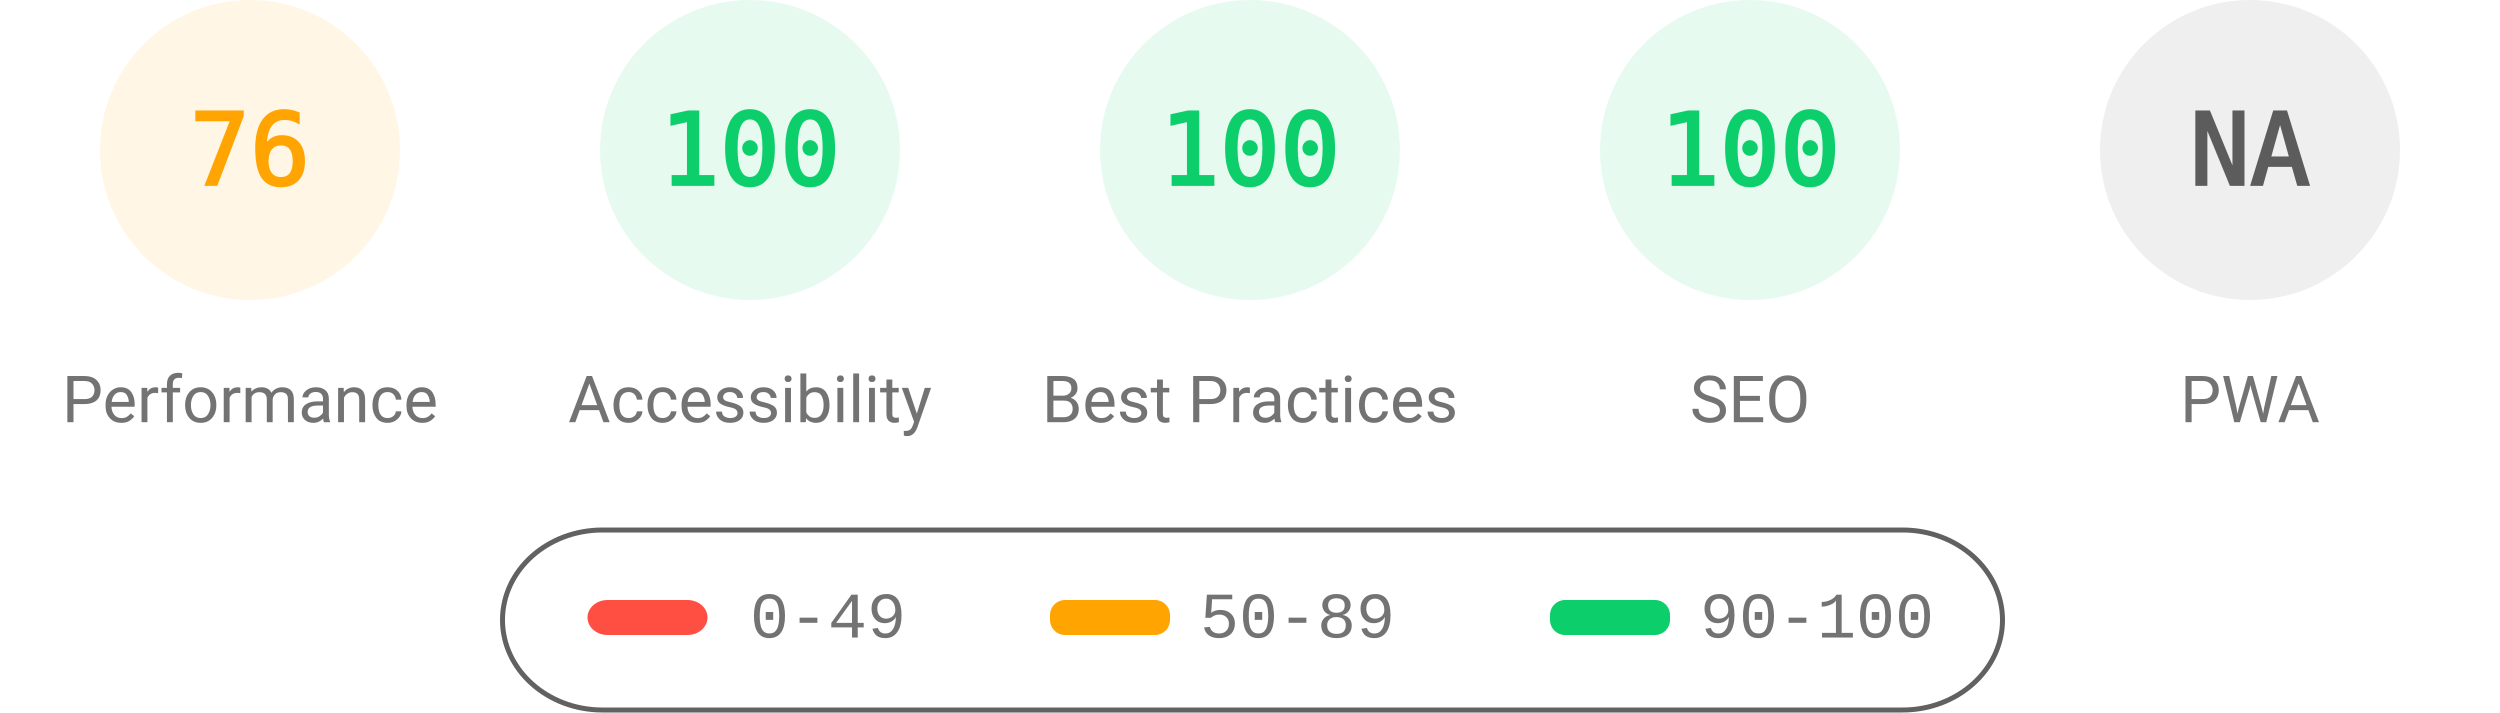
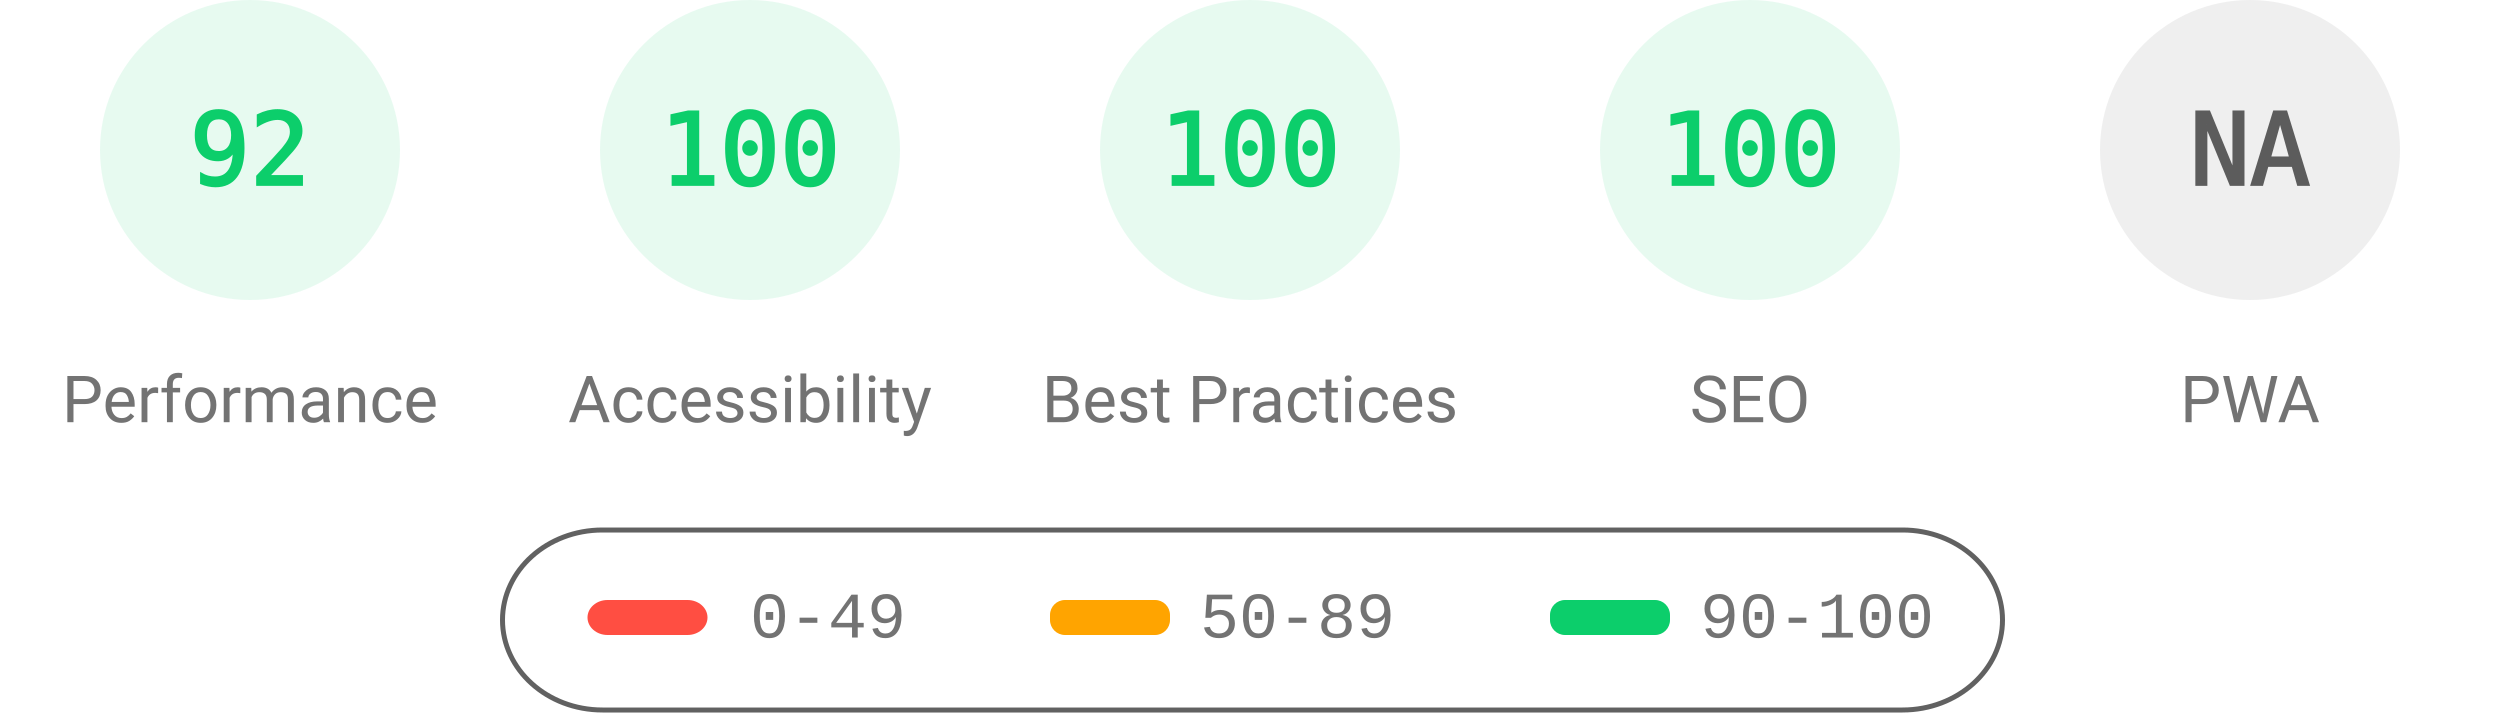
<svg xmlns="http://www.w3.org/2000/svg" fill="none" width="1000" height="285">
  <style>.gauge-base{opacity:.1}.gauge-arc{fill:none;animation-delay:250ms;stroke-linecap:round;transform:rotate(-90deg);transform-origin:100px 60px;animation:load-gauge 1s ease forwards}.guage-text{font-size:40px;font-family:monospace;text-align:center}.guage-red{color:#ff4e42;fill:#ff4e42;stroke:#ff4e42}.guage-orange{color:#ffa400;fill:#ffa400;stroke:#ffa400}.guage-green{color:#0cce6b;fill:#0cce6b;stroke:#0cce6b}.guage-undefined{color:#5c5c5c;fill:#5c5c5c;stroke:#5c5c5c}.guage-title{color:#737373;fill:#737373;stroke:none;font-size:26px;line-height:26px;font-family:Roboto,Halvetica,Arial,sans-serif}@keyframes load-gauge{from{stroke-dasharray:0 352.858}}</style>
-   <svg class="guage-div guage-perf guage-orange" viewBox="0 0 200 200" width="200" height="200">
+   <svg class="guage-div guage-perf guage-green" viewBox="0 0 200 200" width="200" height="200">
    <circle class="gauge-base" r="56" cx="100" cy="60" stroke-width="8" />
-     <circle class="gauge-arc guage-arc-1" r="56" cx="100" cy="60" stroke-width="8" style="stroke-dasharray:267.412,351.858" />
-     <text class="guage-text" x="100" y="60" alignment-baseline="central" dominant-baseline="central" text-anchor="middle">76</text>
+     <circle class="gauge-arc guage-arc-1" r="56" cx="100" cy="60" stroke-width="8" style="stroke-dasharray:323.709,351.858" />
+     <text class="guage-text" x="100" y="60" alignment-baseline="central" dominant-baseline="central" text-anchor="middle">92</text>
    <text class="guage-title" x="100" y="160" alignment-baseline="central" dominant-baseline="central" text-anchor="middle">Performance</text>
  </svg>
  <svg class="guage-div guage-acc guage-green" viewBox="0 0 200 200" width="200" height="200" x="200">
    <circle class="gauge-base" r="56" cx="100" cy="60" stroke-width="8" />
    <circle class="gauge-arc guage-arc-2" r="56" cx="100" cy="60" stroke-width="8" style="stroke-dasharray:351.858,351.858" />
    <text class="guage-text" x="100" y="60" alignment-baseline="central" dominant-baseline="central" text-anchor="middle">100</text>
    <text class="guage-title" x="100" y="160" alignment-baseline="central" dominant-baseline="central" text-anchor="middle">Accessibility</text>
  </svg>
  <svg class="guage-div guage-best guage-green" viewBox="0 0 200 200" width="200" height="200" x="400">
    <circle class="gauge-base" r="56" cx="100" cy="60" stroke-width="8" />
    <circle class="gauge-arc guage-arc-3" r="56" cx="100" cy="60" stroke-width="8" style="stroke-dasharray:351.858,351.858" />
    <text class="guage-text" x="100" y="60" alignment-baseline="central" dominant-baseline="central" text-anchor="middle">100</text>
    <text class="guage-title" x="100" y="160" alignment-baseline="central" dominant-baseline="central" text-anchor="middle">Best Practices</text>
  </svg>
  <svg class="guage-div guage-seo guage-green" viewBox="0 0 200 200" width="200" height="200" x="600">
    <circle class="gauge-base" r="56" cx="100" cy="60" stroke-width="8" />
    <circle class="gauge-arc guage-arc-4" r="56" cx="100" cy="60" stroke-width="8" style="stroke-dasharray:351.858,351.858" />
    <text class="guage-text" x="100" y="60" alignment-baseline="central" dominant-baseline="central" text-anchor="middle">100</text>
    <text class="guage-title" x="100" y="160" alignment-baseline="central" dominant-baseline="central" text-anchor="middle">SEO</text>
  </svg>
  <svg class="guage-div guage-pwa guage-undefined" viewBox="0 0 200 200" width="200" height="200" x="800">
    <circle class="gauge-base" r="56" cx="100" cy="60" stroke-width="8" />
    <circle class="gauge-arc guage-arc-4" r="56" cx="100" cy="60" stroke-width="8" style="stroke-dasharray:351.858,351.858" />
    <text class="guage-text" x="100" y="60" alignment-baseline="central" dominant-baseline="central" text-anchor="middle">NA</text>
    <text class="guage-title" x="100" y="160" alignment-baseline="central" dominant-baseline="central" text-anchor="middle">PWA</text>
  </svg>
  <svg width="604" height="76" x="200" y="210">
    <path fill="none" id="canvas_background" d="M-1-1h604v80H-1z" />
    <rect fill-opacity="0" stroke="#616161" stroke-width="2" rx="40" id="svg_2" height="72" width="600" y="2" x="1" fill="#000" />
    <rect stroke="#000" rx="8" id="svg_3" height="14" width="48" y="30" x="35" stroke-opacity="null" stroke-width="0" fill="#ff4e42" />
    <rect stroke="#000" rx="6" id="svg_4" height="14" width="48" y="30" x="220" stroke-opacity="null" stroke-width="0" fill="#ffa400" />
    <rect stroke="#000" rx="6" id="svg_5" height="14" width="48" y="30" x="420" stroke-opacity="null" stroke-width="0" fill="#0cce6b" />
    <text xml:space="preserve" text-anchor="start" font-family="'Courier New', Courier, monospace" font-size="26" id="svg_6" y="45" x="100" stroke-opacity="null" stroke-width="0" stroke="#000" fill="#737373">0-49</text>
    <text xml:space="preserve" text-anchor="start" font-family="'Courier New', Courier, monospace" font-size="26" id="svg_7" y="45" x="280" stroke-opacity="null" stroke-width="0" stroke="#000" fill="#737373">50-89</text>
    <text xml:space="preserve" text-anchor="start" font-family="'Courier New', Courier, monospace" font-size="26" id="svg_8" y="45" x="480" stroke-opacity="null" stroke-width="0" stroke="#000" fill="#737373">90-100</text>
  </svg>
</svg>
